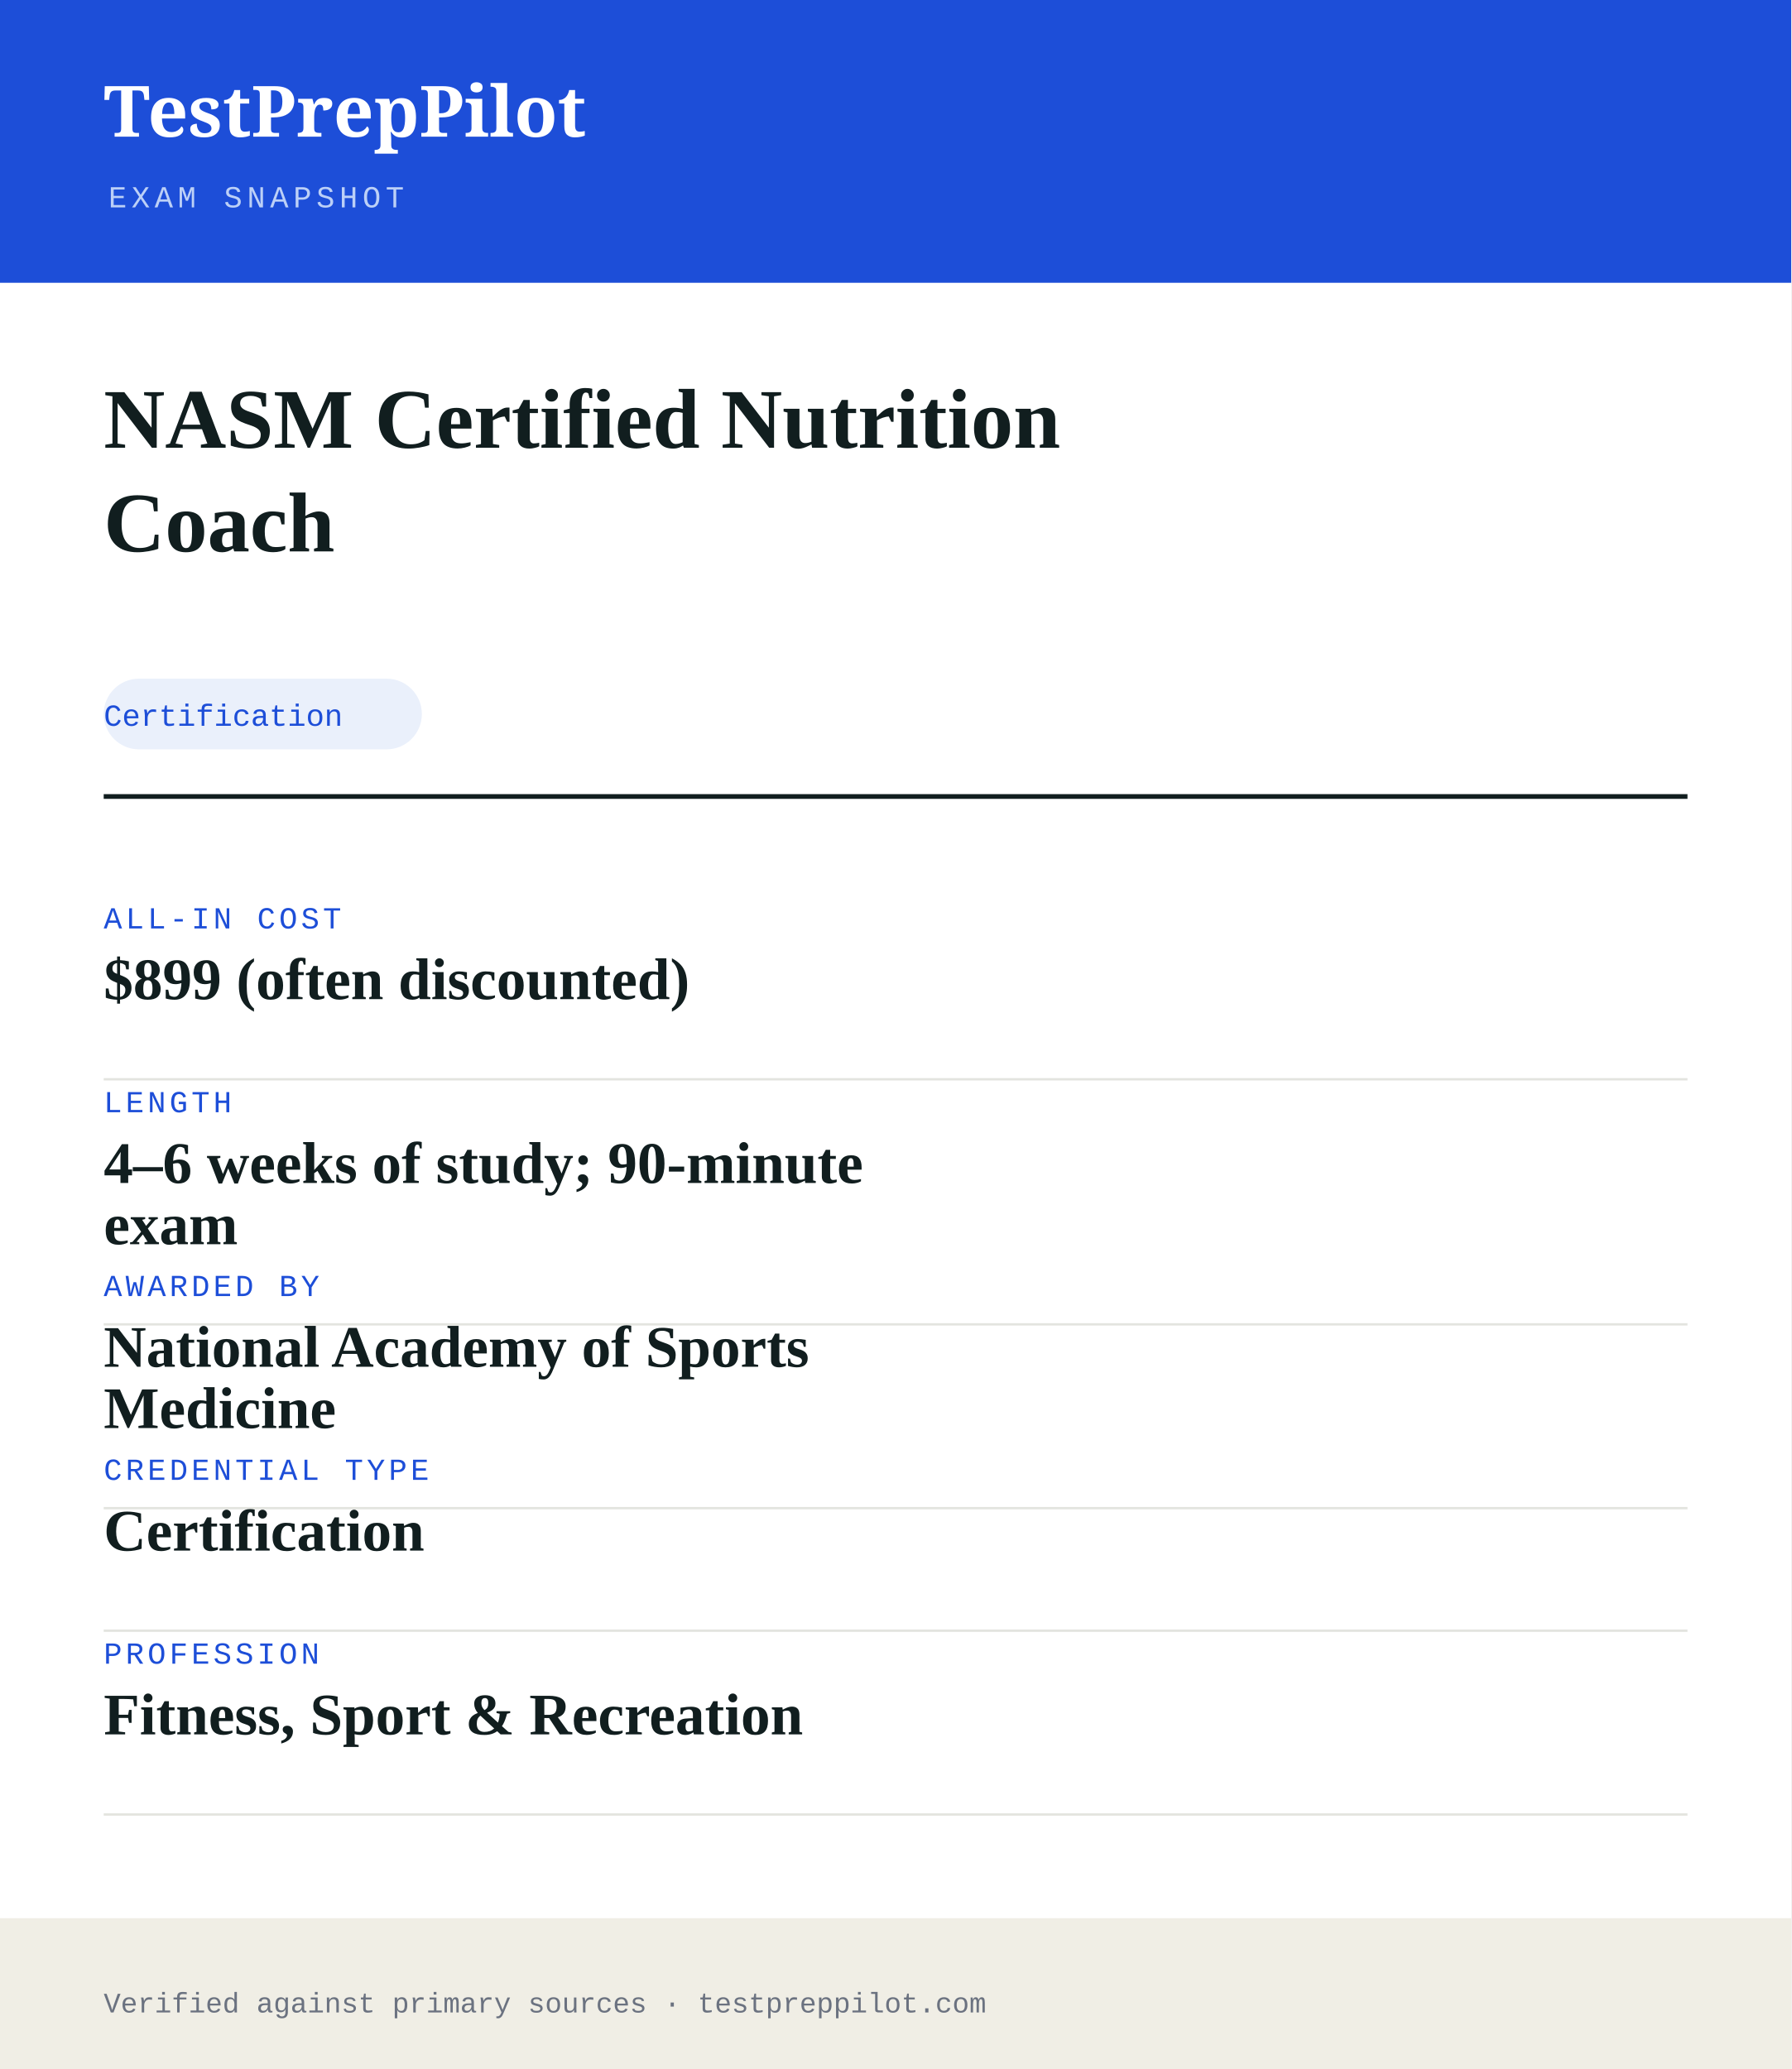
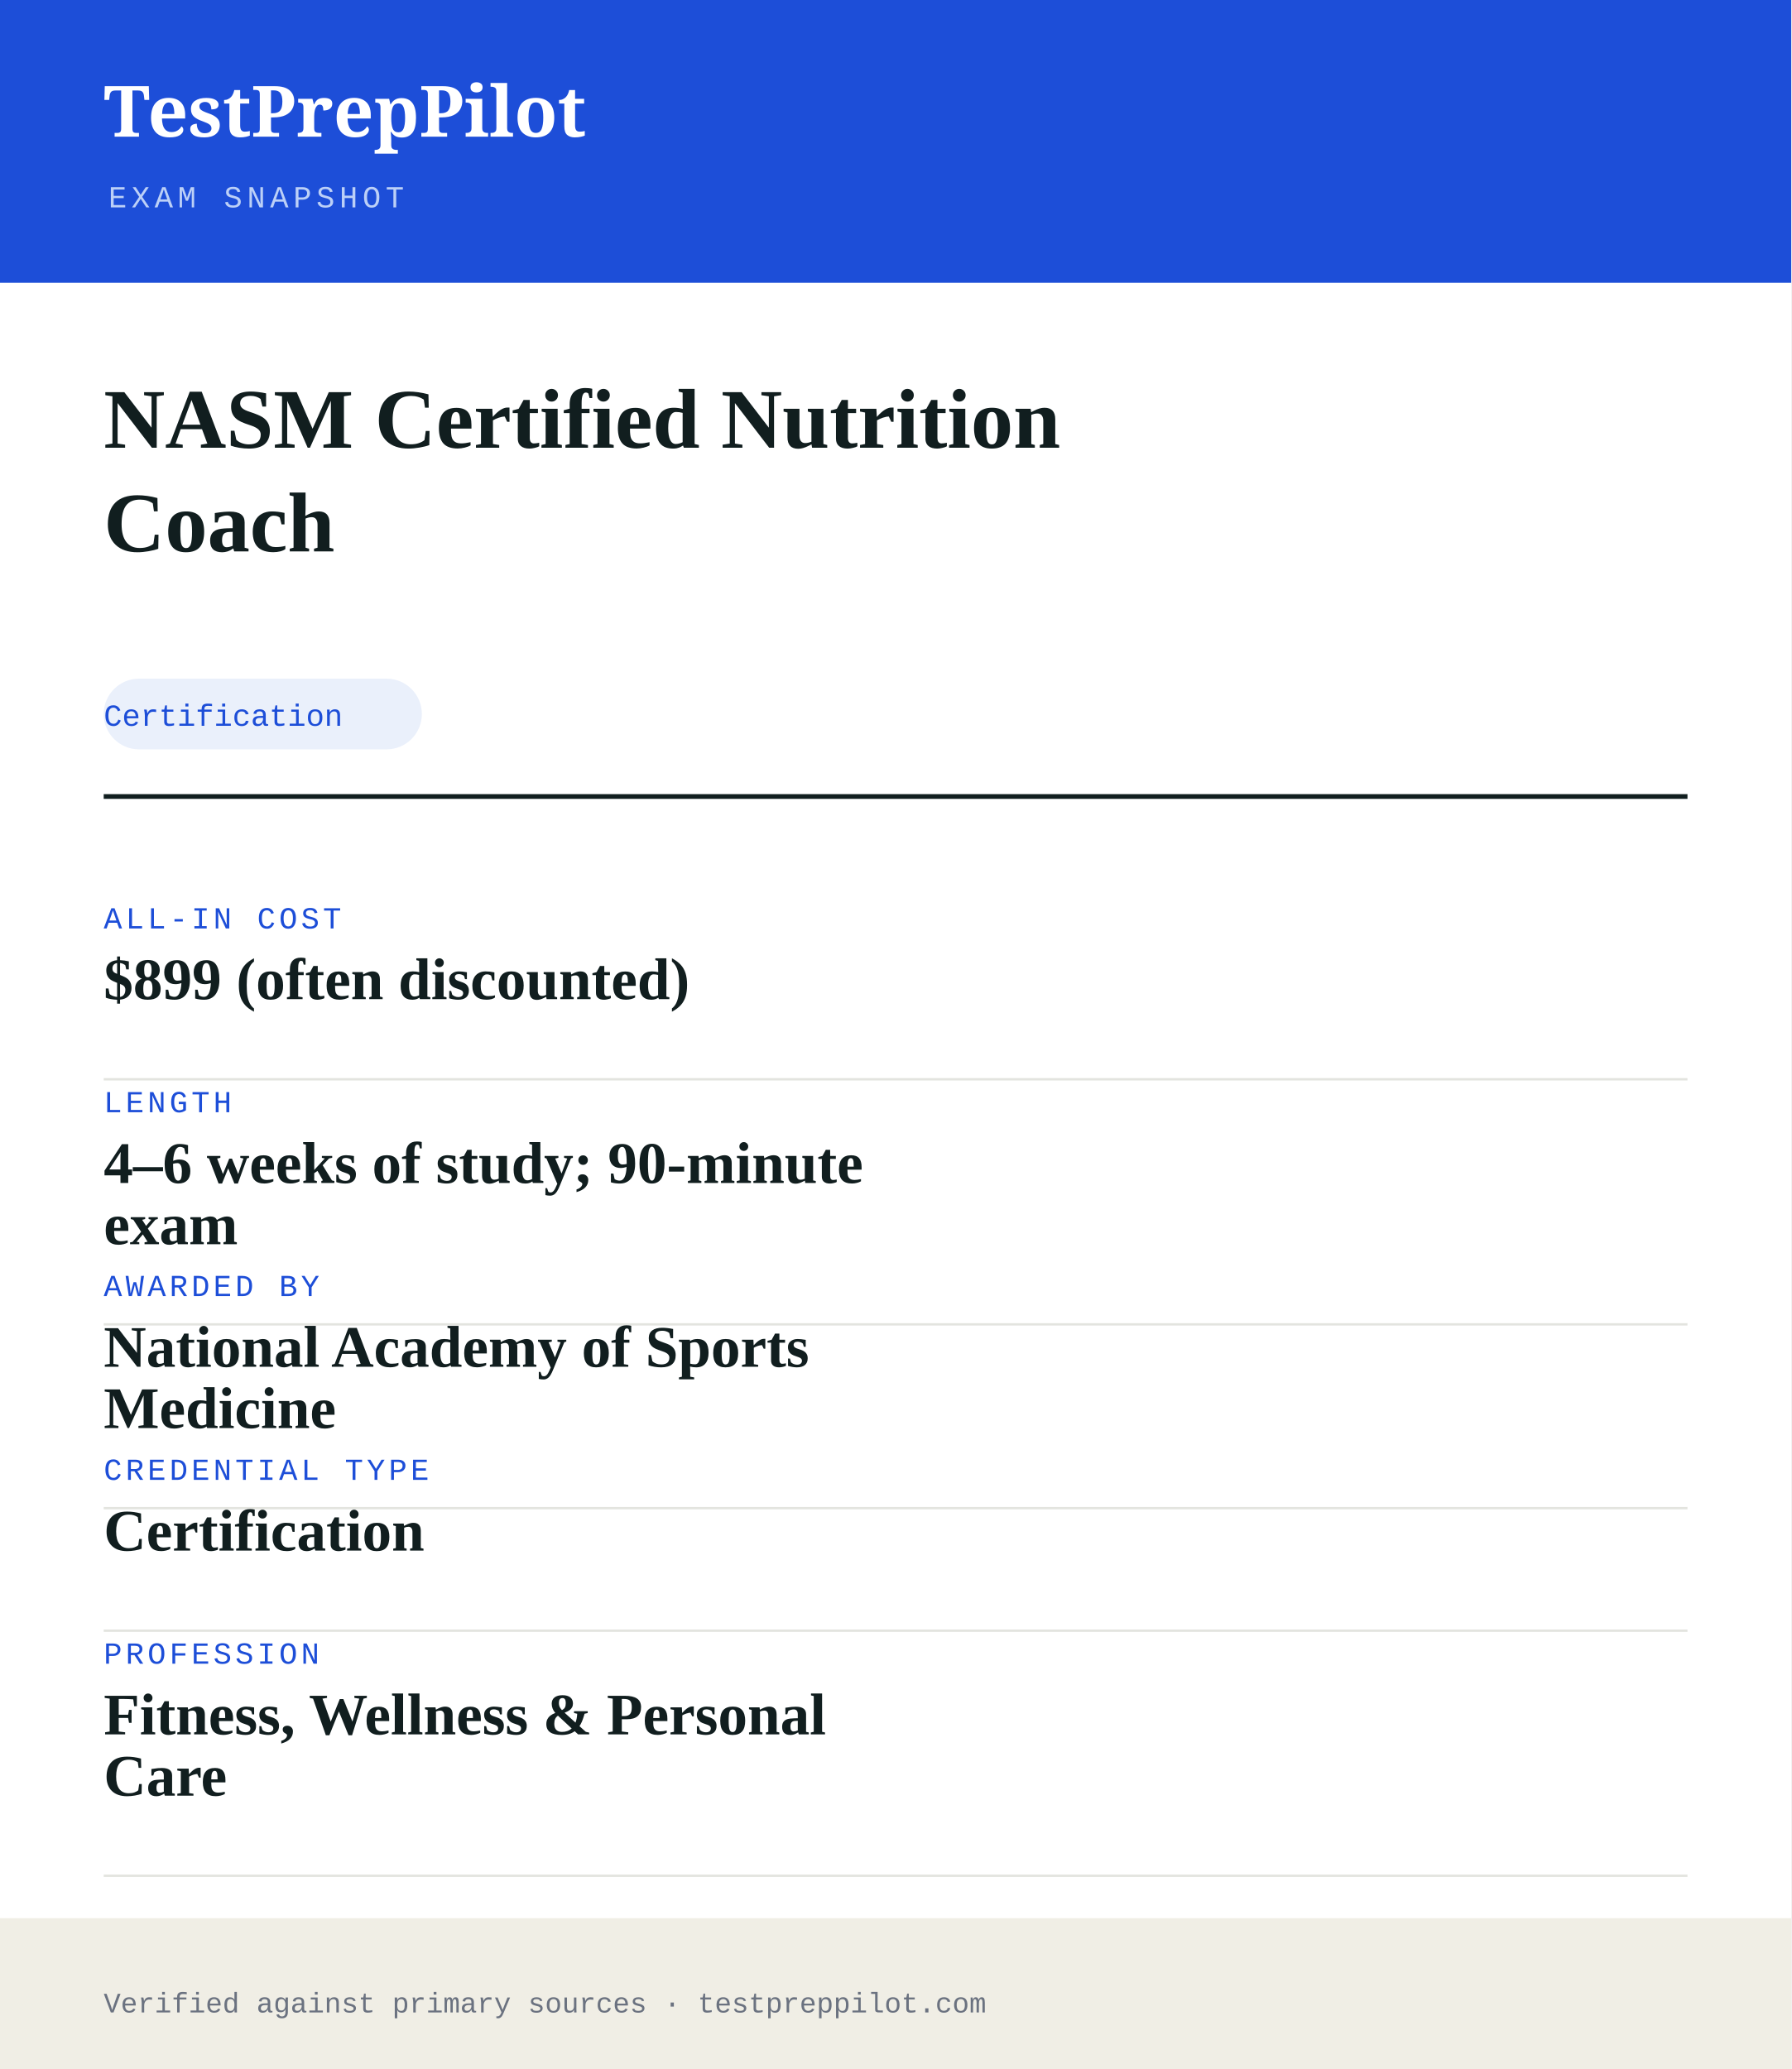
<svg xmlns="http://www.w3.org/2000/svg" width="760" height="878" viewBox="0 0 760 878" role="img" aria-label="NASM Certified Nutrition Coach — quick facts">
  <rect width="760" height="878" fill="#ffffff" />
  <rect width="760" height="120" fill="#1d4ed8" />
  <text x="44" y="58" font-family="Georgia, serif" font-size="30" font-weight="700" fill="#ffffff">TestPrepPilot</text>
  <text x="46" y="88" font-family="'Courier New', monospace" font-size="13" letter-spacing="2" fill="#bcd0f7">EXAM SNAPSHOT</text>
  <text x="44" y="190" font-family="Georgia, 'Times New Roman', serif" font-size="36" font-weight="700" fill="#111e1f">NASM Certified Nutrition</text>
  <text x="44" y="234" font-family="Georgia, 'Times New Roman', serif" font-size="36" font-weight="700" fill="#111e1f">Coach</text>
  <rect x="44" y="288" width="135" height="30" rx="15" fill="#eaf0fb" />
  <text x="44" y="308" font-family="'Courier New', monospace" font-size="13" fill="#1d4ed8">Certification</text>
  <line x1="44" y1="338" x2="716" y2="338" stroke="#111e1f" stroke-width="2" />
  <text x="44" y="394" font-family="'Courier New', monospace" font-size="13" letter-spacing="1.5" fill="#1d4ed8">ALL-IN COST</text>
  <text x="44" y="424" font-family="Georgia, 'Times New Roman', serif" font-size="25" font-weight="700" fill="#111e1f">$899 (often discounted)</text>
  <line x1="44" y1="458" x2="716" y2="458" stroke="#e3e4df" stroke-width="1" />
  <text x="44" y="472" font-family="'Courier New', monospace" font-size="13" letter-spacing="1.5" fill="#1d4ed8">LENGTH</text>
  <text x="44" y="502" font-family="Georgia, 'Times New Roman', serif" font-size="25" font-weight="700" fill="#111e1f">4–6 weeks of study; 90-minute</text>
  <text x="44" y="528" font-family="Georgia, 'Times New Roman', serif" font-size="25" font-weight="700" fill="#111e1f">exam</text>
  <line x1="44" y1="562" x2="716" y2="562" stroke="#e3e4df" stroke-width="1" />
  <text x="44" y="550" font-family="'Courier New', monospace" font-size="13" letter-spacing="1.5" fill="#1d4ed8">AWARDED BY</text>
  <text x="44" y="580" font-family="Georgia, 'Times New Roman', serif" font-size="25" font-weight="700" fill="#111e1f">National Academy of Sports</text>
  <text x="44" y="606" font-family="Georgia, 'Times New Roman', serif" font-size="25" font-weight="700" fill="#111e1f">Medicine</text>
  <line x1="44" y1="640" x2="716" y2="640" stroke="#e3e4df" stroke-width="1" />
  <text x="44" y="628" font-family="'Courier New', monospace" font-size="13" letter-spacing="1.5" fill="#1d4ed8">CREDENTIAL TYPE</text>
  <text x="44" y="658" font-family="Georgia, 'Times New Roman', serif" font-size="25" font-weight="700" fill="#111e1f">Certification</text>
  <line x1="44" y1="692" x2="716" y2="692" stroke="#e3e4df" stroke-width="1" />
  <text x="44" y="706" font-family="'Courier New', monospace" font-size="13" letter-spacing="1.5" fill="#1d4ed8">PROFESSION</text>
-   <text x="44" y="736" font-family="Georgia, 'Times New Roman', serif" font-size="25" font-weight="700" fill="#111e1f">Fitness, Sport &amp; Recreation</text>
-   <line x1="44" y1="770" x2="716" y2="770" stroke="#e3e4df" stroke-width="1" />
+   <text x="44" y="736" font-family="Georgia, 'Times New Roman', serif" font-size="25" font-weight="700" fill="#111e1f">Fitness, Wellness &amp; Personal</text>
+   <text x="44" y="762" font-family="Georgia, 'Times New Roman', serif" font-size="25" font-weight="700" fill="#111e1f">Care</text>
+   <line x1="44" y1="796" x2="716" y2="796" stroke="#e3e4df" stroke-width="1" />
  <rect x="0" y="814" width="760" height="64" fill="#f0eee5" />
  <text x="44" y="854" font-family="'Courier New', monospace" font-size="12" fill="#6b7280">Verified against primary sources · testpreppilot.com</text>
</svg>
